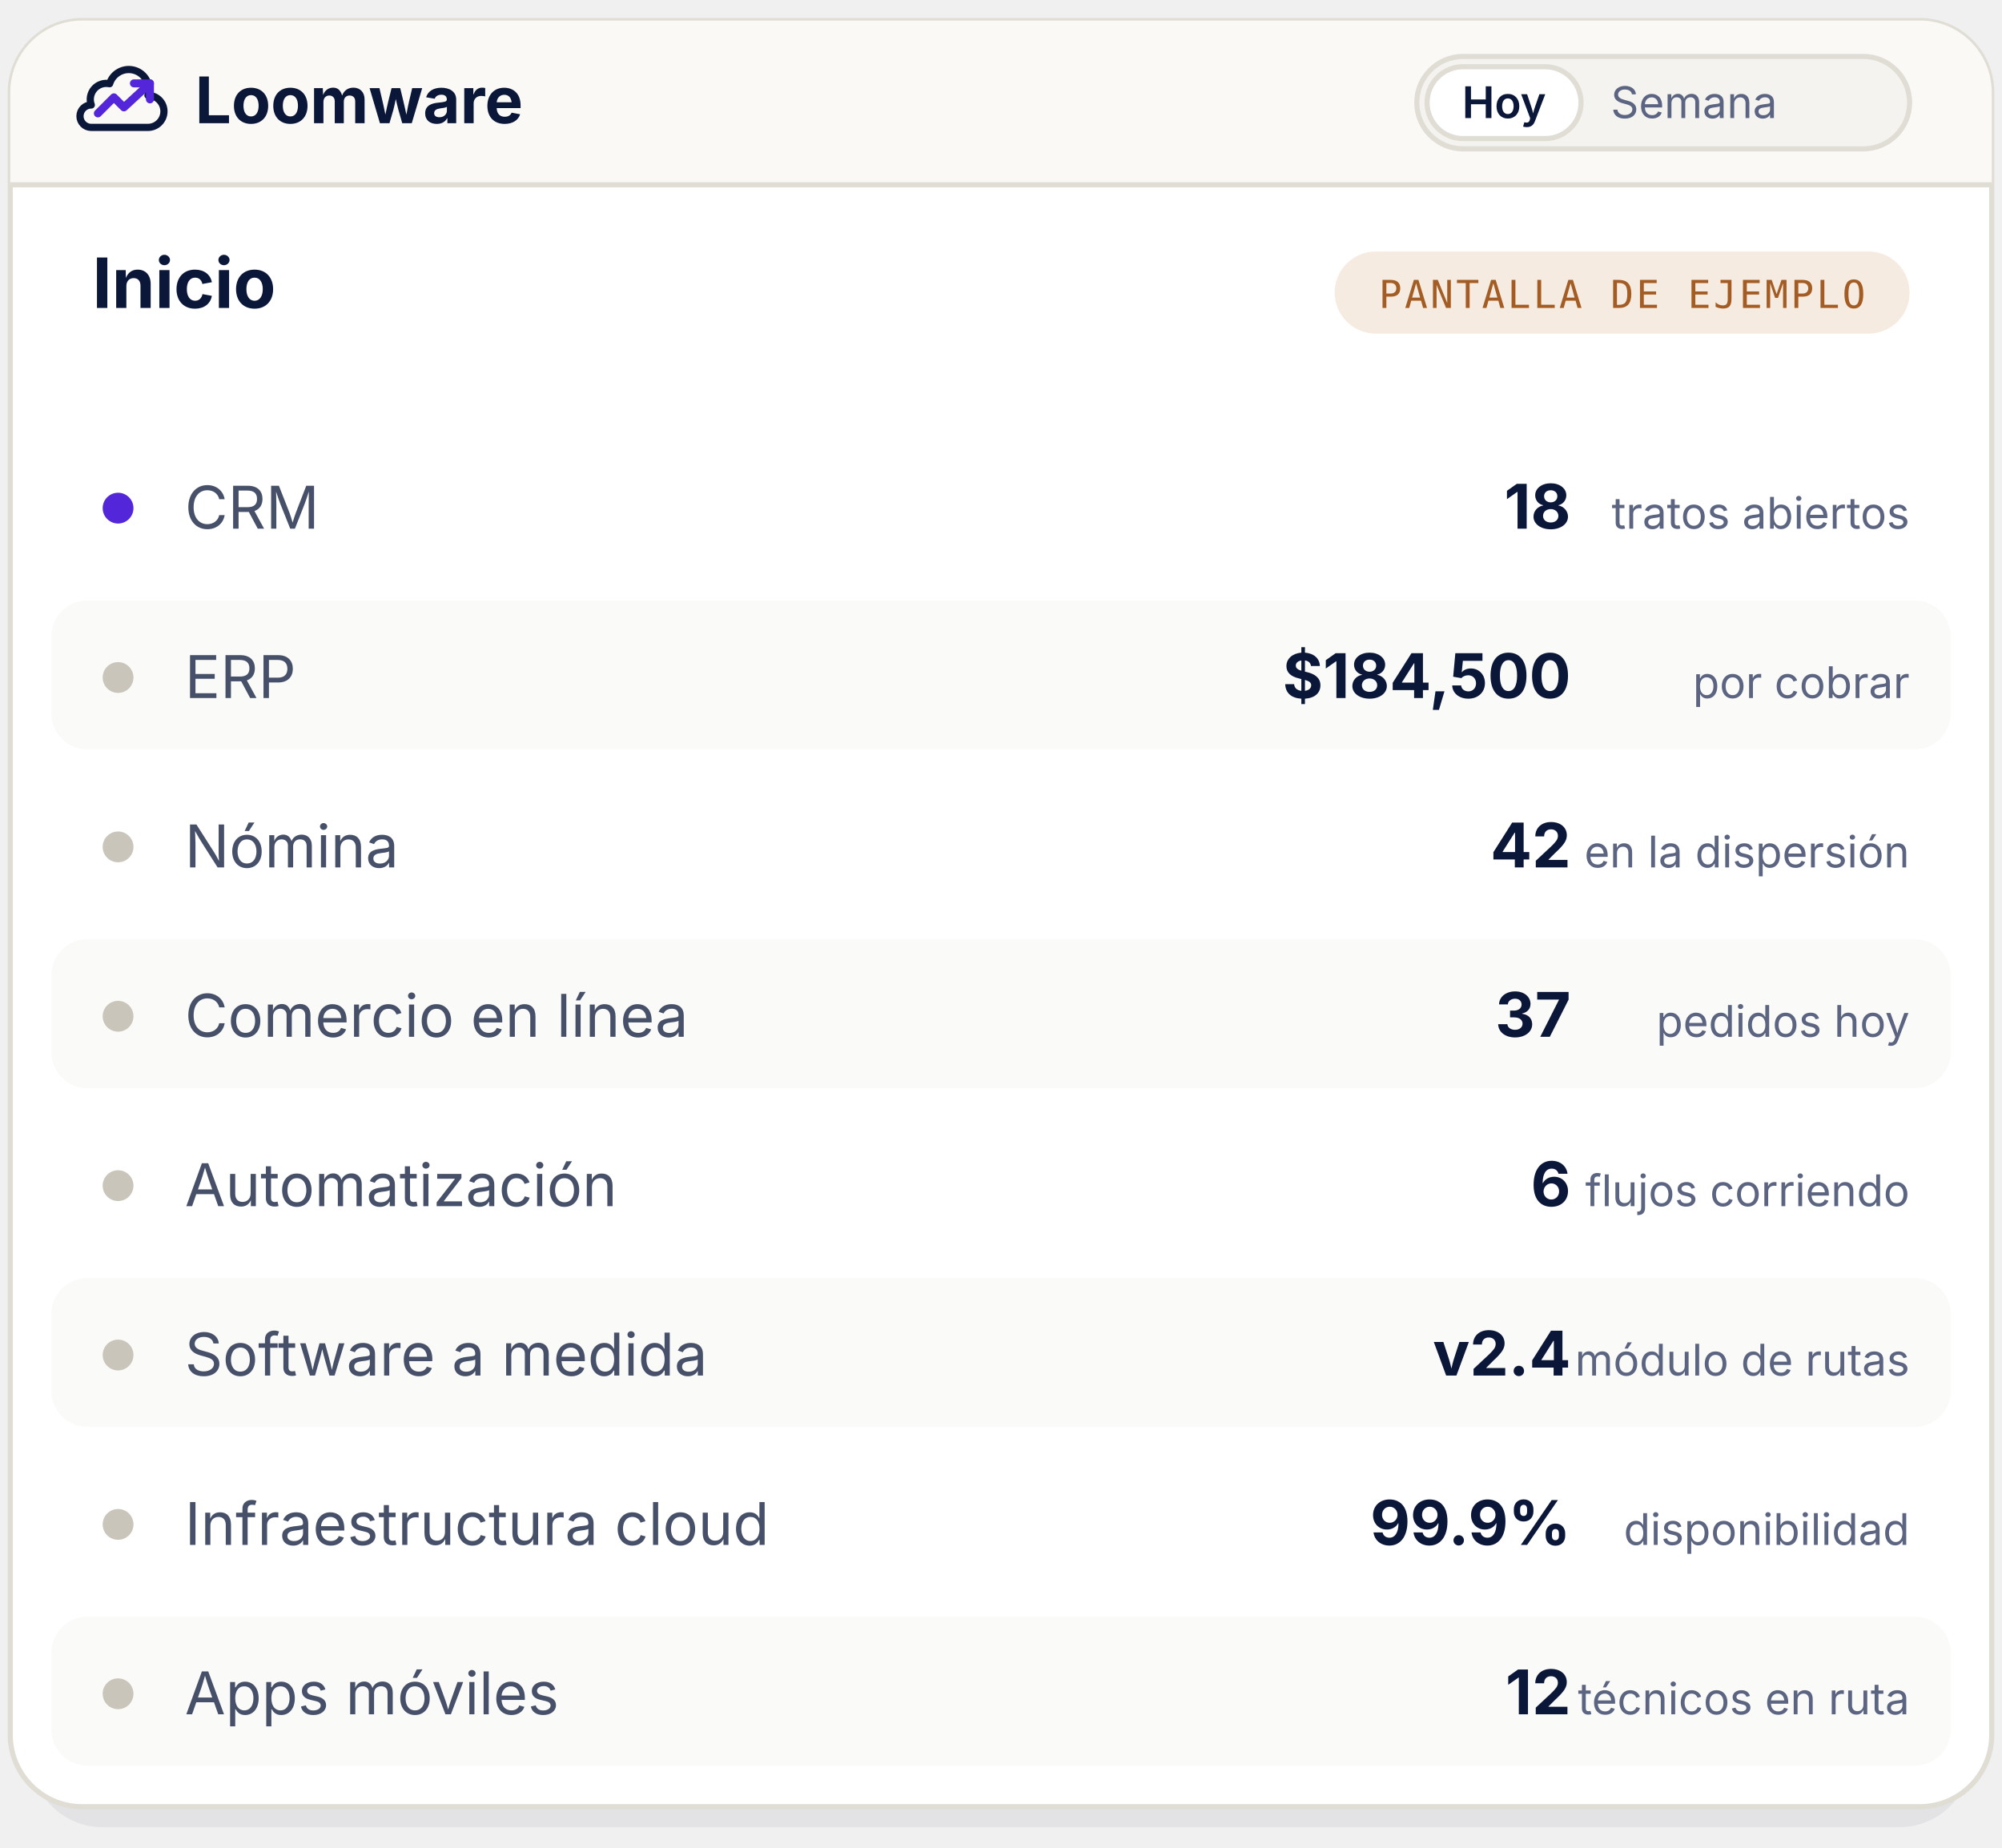
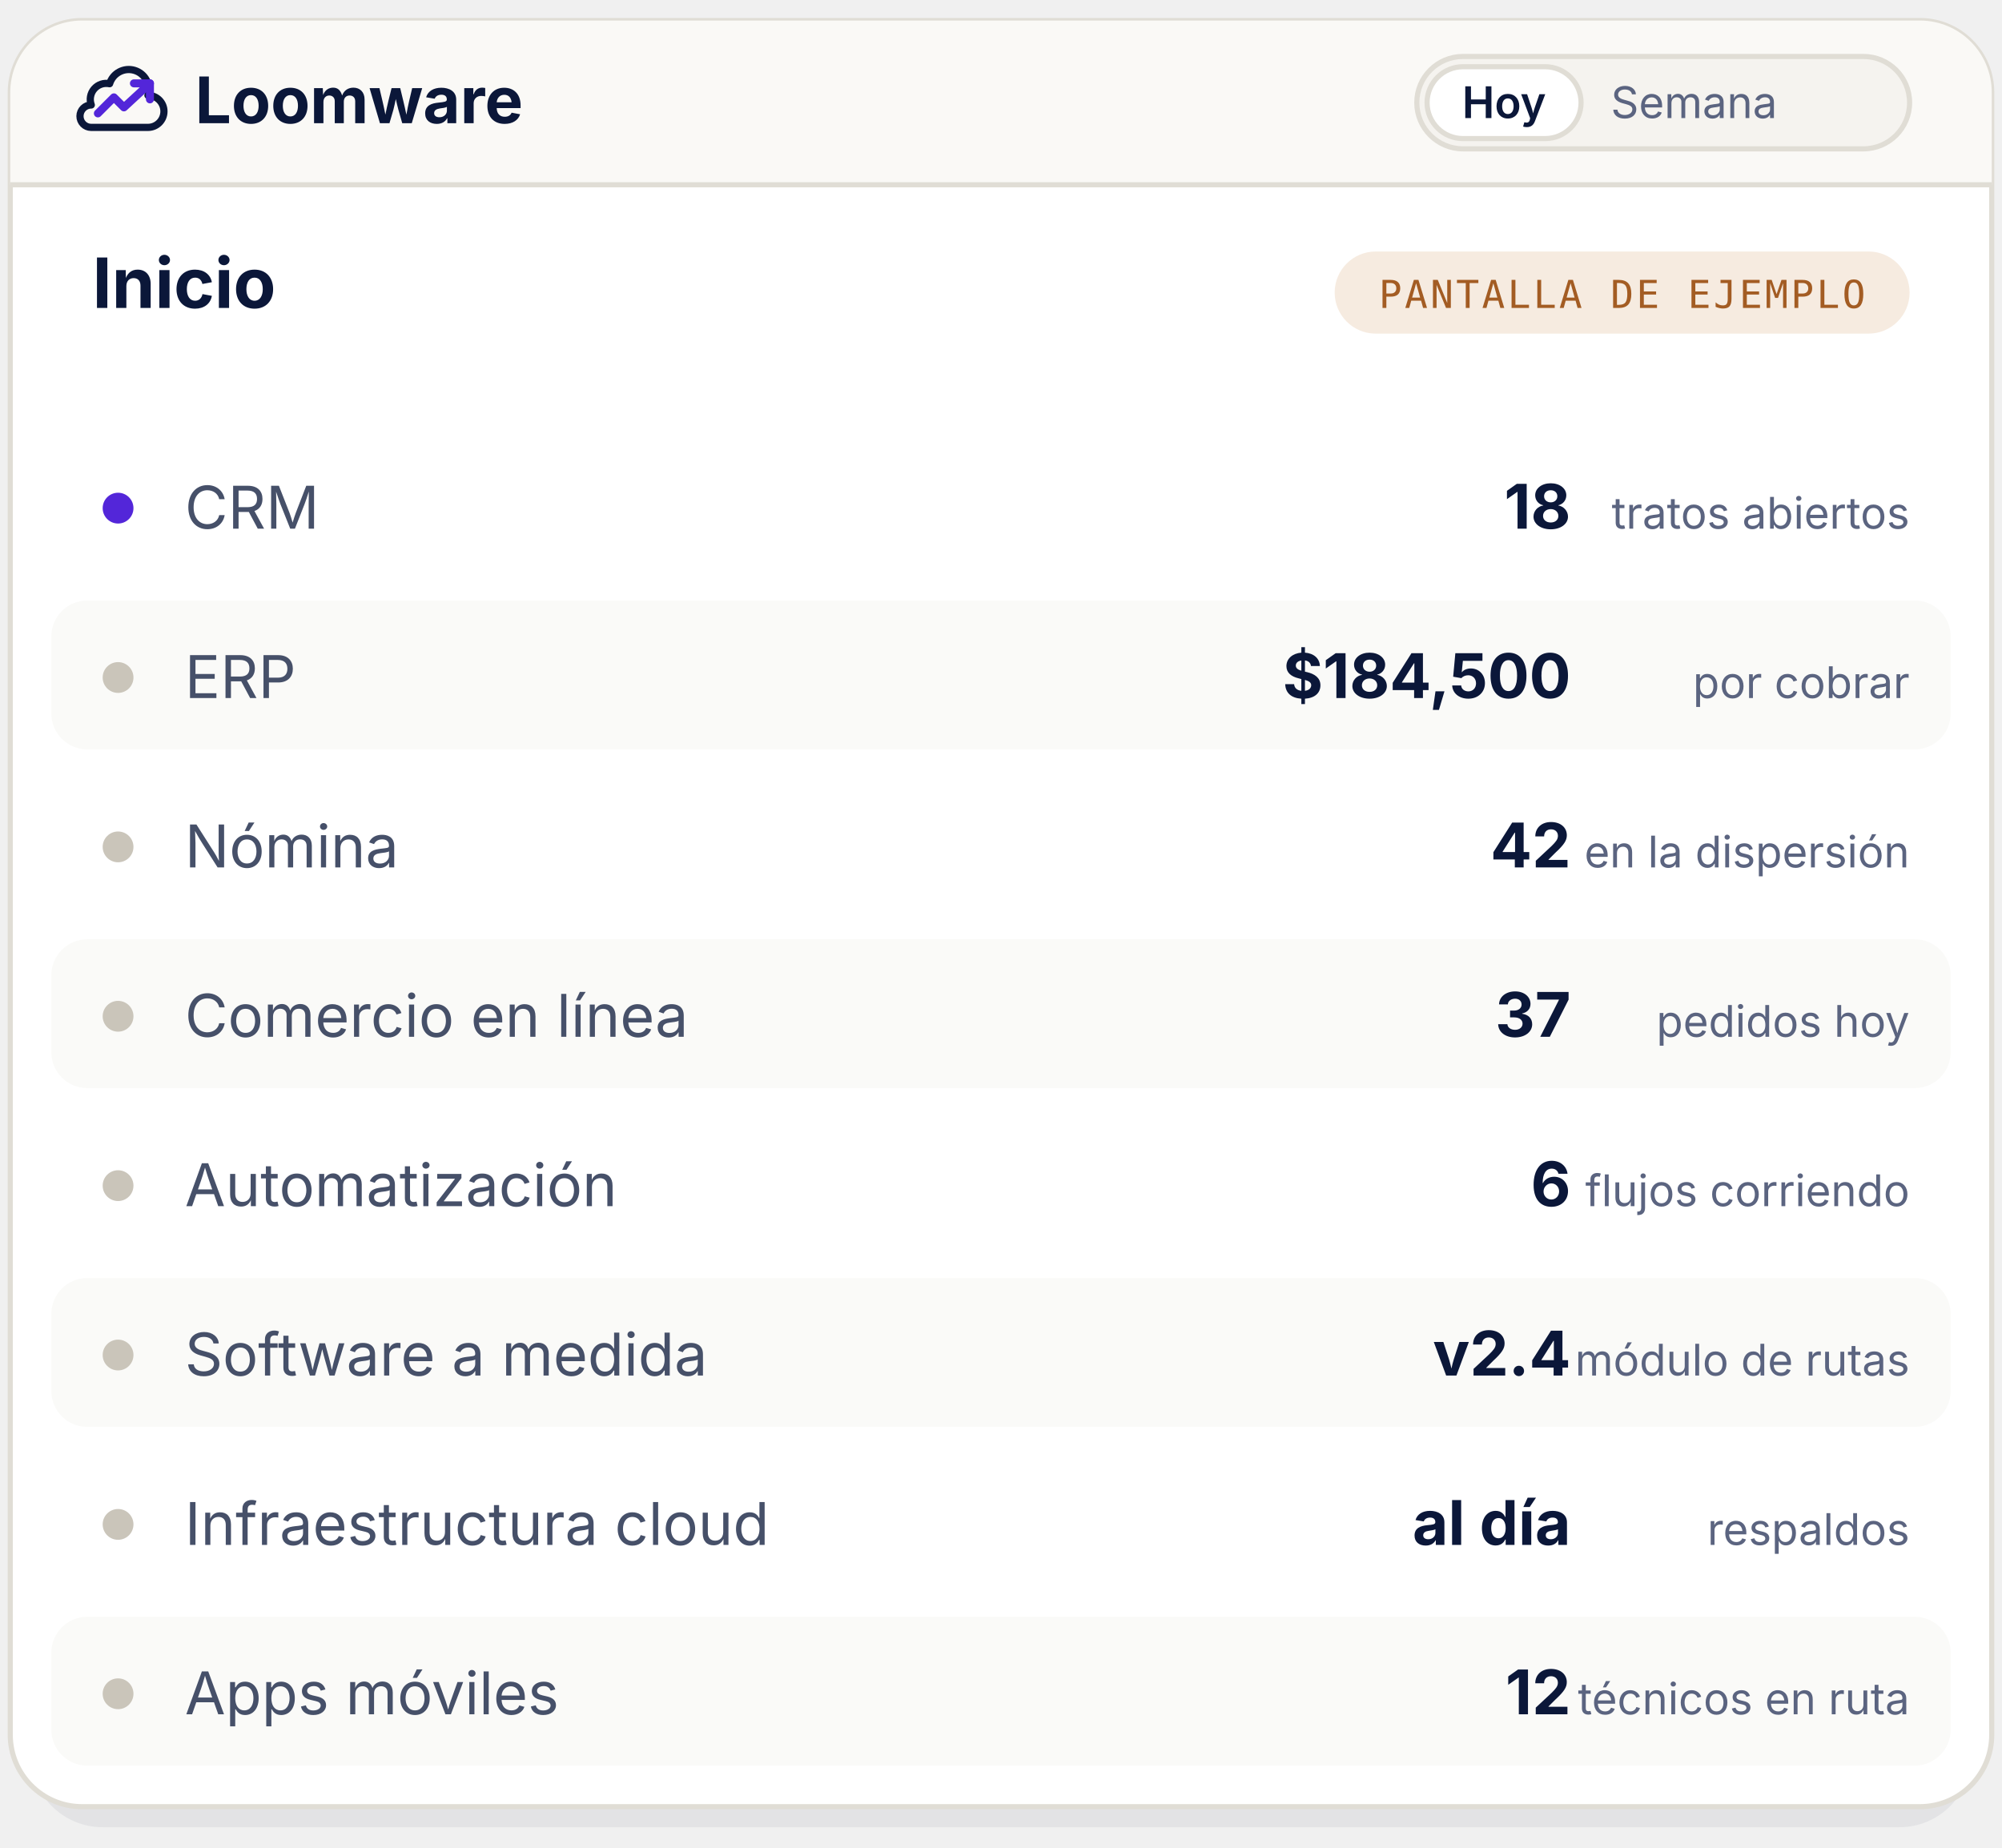
- <svg xmlns="http://www.w3.org/2000/svg" width="390" height="360" viewBox="0 0 390 360" role="img" aria-label="Pantalla de ejemplo del inicio de un sistema Loomware: los ocho módulos —CRM, ERP, nómina, comercio en línea, automatización, software a medida, infraestructura cloud y apps móviles— cada uno con su propio dato: tratos abiertos, dinero por cobrar, gente en la dispersión, pedidos del día, flujos corriendo, el módulo a medida en producción, la disponibilidad y los técnicos en ruta.">
+ <svg xmlns="http://www.w3.org/2000/svg" width="390" height="360" viewBox="0 0 390 360" role="img" aria-label="Pantalla de ejemplo del inicio de un sistema Loomware: los ocho módulos —CRM, ERP, nómina, comercio en línea, automatización, software a medida, infraestructura cloud y apps móviles— cada uno con su propio dato: tratos abiertos, dinero por cobrar, gente en la dispersión, pedidos del día, flujos corriendo, el módulo a medida en producción, los respaldos al día y los técnicos en ruta.">
  <rect x="6" y="12" width="378" height="344" rx="14" fill="#0b1739" opacity="0.06" />
  <rect x="2" y="4" width="386" height="348" rx="14" fill="#ffffff" stroke="#e0ddd5" stroke-width="1" />
  <path d="M2 18a14 14 0 0 1 14-14h358a14 14 0 0 1 14 14v18H2Z" fill="#faf9f6" />
  <line x1="2" y1="36" x2="388" y2="36" stroke="#e0ddd5" stroke-width="1" />
  <g transform="translate(14 10) scale(0.78)">
    <path d="M19 19H4.8a2.8 2.8 0 1 1 .05-5.6 4 4 0 0 1 4.58-5.31A5 5 0 0 1 19 11a4 4 0 0 1 0 8Z" fill="none" stroke="#0b1739" stroke-width="1.8" stroke-linejoin="round" />
    <path d="M6.5 15.5 10.5 11.5l2.5 2.5L19.5 8" fill="none" stroke="#5326d9" stroke-width="2" stroke-linecap="round" stroke-linejoin="round" />
    <path d="M15.5 8h4v4" fill="none" stroke="#5326d9" stroke-width="2" stroke-linecap="round" stroke-linejoin="round" />
  </g>
  <text x="38" y="24" font-family="Inter,system-ui,-apple-system,Segoe UI,sans-serif" font-size="12.5" font-weight="700" fill="#0b1739">Loomware</text>
  <rect x="276" y="11" width="96" height="18" rx="9" fill="#f5f3ef" stroke="#e0ddd5" stroke-width="1" />
  <rect x="278" y="13" width="30" height="14" rx="7" fill="#ffffff" stroke="#e0ddd5" stroke-width="1" />
  <text x="293" y="23" font-family="Inter,system-ui,-apple-system,Segoe UI,sans-serif" font-size="8.5" font-weight="600" fill="#0b1739" text-anchor="middle">Hoy</text>
  <text x="330" y="23" font-family="Inter,system-ui,-apple-system,Segoe UI,sans-serif" font-size="8.5" font-weight="400" fill="#5b6480" text-anchor="middle">Semana</text>
  <text x="18" y="60" font-family="Inter,system-ui,-apple-system,Segoe UI,sans-serif" font-size="13.5" font-weight="700" fill="#0b1739">Inicio</text>
  <rect x="260" y="49" width="112" height="16" rx="8" fill="#f6ebe0" />
  <text x="316" y="60" font-family="'Azeret Mono',ui-monospace,SFMono-Regular,Menlo,monospace" font-size="7.5" font-weight="500" fill="#a35c23" letter-spacing="0.5" text-anchor="middle">PANTALLA DE EJEMPLO</text>
  <circle cx="23" cy="99" r="3" fill="#5326d9" />
  <text x="36" y="103" font-family="Inter,system-ui,-apple-system,Segoe UI,sans-serif" font-size="11.5" font-weight="400" fill="#465069">CRM</text>
  <text x="306" y="103" font-family="Inter,system-ui,-apple-system,Segoe UI,sans-serif" font-size="12" font-weight="700" fill="#0b1739" text-anchor="end">18</text>
  <text x="372" y="103" font-family="Inter,system-ui,-apple-system,Segoe UI,sans-serif" font-size="8.5" font-weight="400" fill="#5b6480" text-anchor="end">tratos abiertos</text>
  <rect x="10" y="117" width="370" height="29" rx="7" fill="#fafaf8" />
  <circle cx="23" cy="132" r="3" fill="#cac5ba" />
  <text x="36" y="136" font-family="Inter,system-ui,-apple-system,Segoe UI,sans-serif" font-size="11.5" font-weight="400" fill="#465069">ERP</text>
  <text x="306" y="136" font-family="Inter,system-ui,-apple-system,Segoe UI,sans-serif" font-size="12" font-weight="700" fill="#0b1739" text-anchor="end">$184,500</text>
  <text x="372" y="136" font-family="Inter,system-ui,-apple-system,Segoe UI,sans-serif" font-size="8.5" font-weight="400" fill="#5b6480" text-anchor="end">por cobrar</text>
  <circle cx="23" cy="165" r="3" fill="#cac5ba" />
  <text x="36" y="169" font-family="Inter,system-ui,-apple-system,Segoe UI,sans-serif" font-size="11.5" font-weight="400" fill="#465069">Nómina</text>
  <text x="306" y="169" font-family="Inter,system-ui,-apple-system,Segoe UI,sans-serif" font-size="12" font-weight="700" fill="#0b1739" text-anchor="end">42</text>
  <text x="372" y="169" font-family="Inter,system-ui,-apple-system,Segoe UI,sans-serif" font-size="8.5" font-weight="400" fill="#5b6480" text-anchor="end">en la dispersión</text>
  <rect x="10" y="183" width="370" height="29" rx="7" fill="#fafaf8" />
  <circle cx="23" cy="198" r="3" fill="#cac5ba" />
  <text x="36" y="202" font-family="Inter,system-ui,-apple-system,Segoe UI,sans-serif" font-size="11.5" font-weight="400" fill="#465069">Comercio en línea</text>
  <text x="306" y="202" font-family="Inter,system-ui,-apple-system,Segoe UI,sans-serif" font-size="12" font-weight="700" fill="#0b1739" text-anchor="end">37</text>
  <text x="372" y="202" font-family="Inter,system-ui,-apple-system,Segoe UI,sans-serif" font-size="8.5" font-weight="400" fill="#5b6480" text-anchor="end">pedidos hoy</text>
  <circle cx="23" cy="231" r="3" fill="#cac5ba" />
  <text x="36" y="235" font-family="Inter,system-ui,-apple-system,Segoe UI,sans-serif" font-size="11.5" font-weight="400" fill="#465069">Automatización</text>
  <text x="306" y="235" font-family="Inter,system-ui,-apple-system,Segoe UI,sans-serif" font-size="12" font-weight="700" fill="#0b1739" text-anchor="end">6</text>
  <text x="372" y="235" font-family="Inter,system-ui,-apple-system,Segoe UI,sans-serif" font-size="8.5" font-weight="400" fill="#5b6480" text-anchor="end">flujos corriendo</text>
  <rect x="10" y="249" width="370" height="29" rx="7" fill="#fafaf8" />
  <circle cx="23" cy="264" r="3" fill="#cac5ba" />
  <text x="36" y="268" font-family="Inter,system-ui,-apple-system,Segoe UI,sans-serif" font-size="11.5" font-weight="400" fill="#465069">Software a medida</text>
  <text x="306" y="268" font-family="Inter,system-ui,-apple-system,Segoe UI,sans-serif" font-size="12" font-weight="700" fill="#0b1739" text-anchor="end">v2.4</text>
  <text x="372" y="268" font-family="Inter,system-ui,-apple-system,Segoe UI,sans-serif" font-size="8.5" font-weight="400" fill="#5b6480" text-anchor="end">módulo de rutas</text>
  <circle cx="23" cy="297" r="3" fill="#cac5ba" />
  <text x="36" y="301" font-family="Inter,system-ui,-apple-system,Segoe UI,sans-serif" font-size="11.5" font-weight="400" fill="#465069">Infraestructura cloud</text>
-   <text x="306" y="301" font-family="Inter,system-ui,-apple-system,Segoe UI,sans-serif" font-size="12" font-weight="700" fill="#0b1739" text-anchor="end">99.9%</text>
-   <text x="372" y="301" font-family="Inter,system-ui,-apple-system,Segoe UI,sans-serif" font-size="8.5" font-weight="400" fill="#5b6480" text-anchor="end">disponibilidad</text>
+   <text x="306" y="301" font-family="Inter,system-ui,-apple-system,Segoe UI,sans-serif" font-size="12" font-weight="700" fill="#0b1739" text-anchor="end">al día</text>
+   <text x="372" y="301" font-family="Inter,system-ui,-apple-system,Segoe UI,sans-serif" font-size="8.5" font-weight="400" fill="#5b6480" text-anchor="end">respaldos</text>
  <rect x="10" y="315" width="370" height="29" rx="7" fill="#fafaf8" />
  <circle cx="23" cy="330" r="3" fill="#cac5ba" />
  <text x="36" y="334" font-family="Inter,system-ui,-apple-system,Segoe UI,sans-serif" font-size="11.5" font-weight="400" fill="#465069">Apps móviles</text>
  <text x="306" y="334" font-family="Inter,system-ui,-apple-system,Segoe UI,sans-serif" font-size="12" font-weight="700" fill="#0b1739" text-anchor="end">12</text>
  <text x="372" y="334" font-family="Inter,system-ui,-apple-system,Segoe UI,sans-serif" font-size="8.5" font-weight="400" fill="#5b6480" text-anchor="end">técnicos en ruta</text>
</svg>
